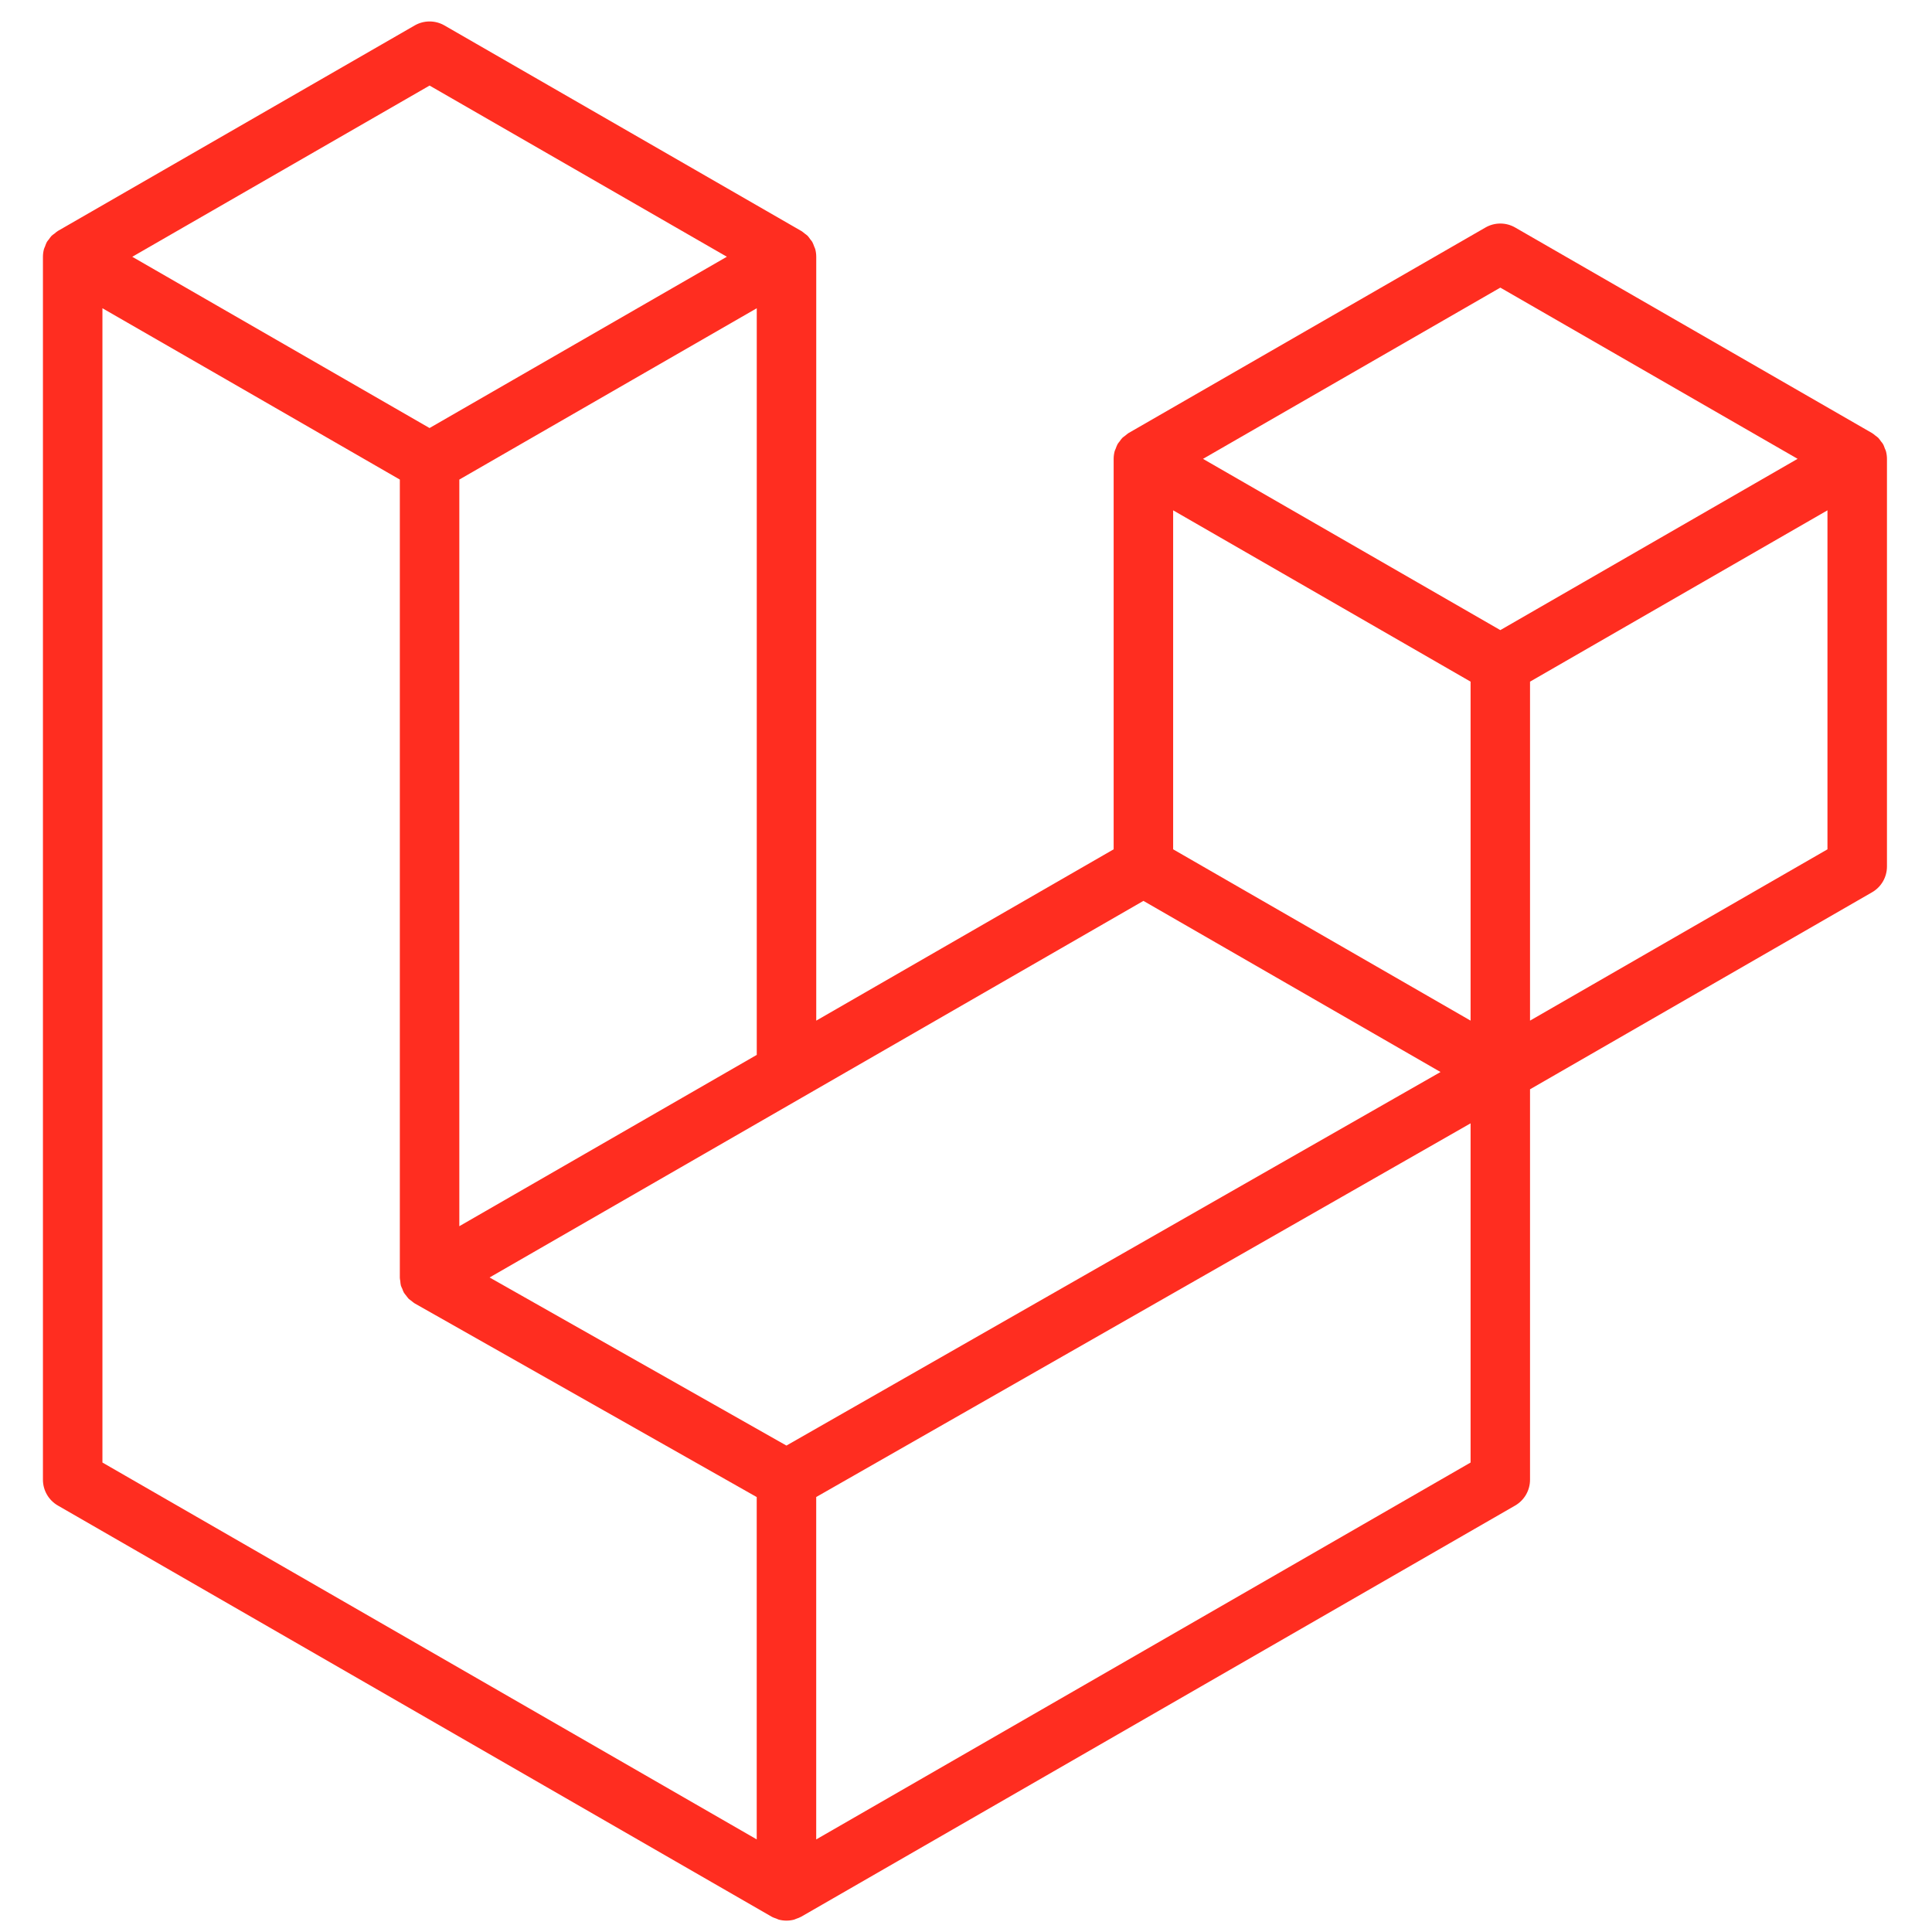
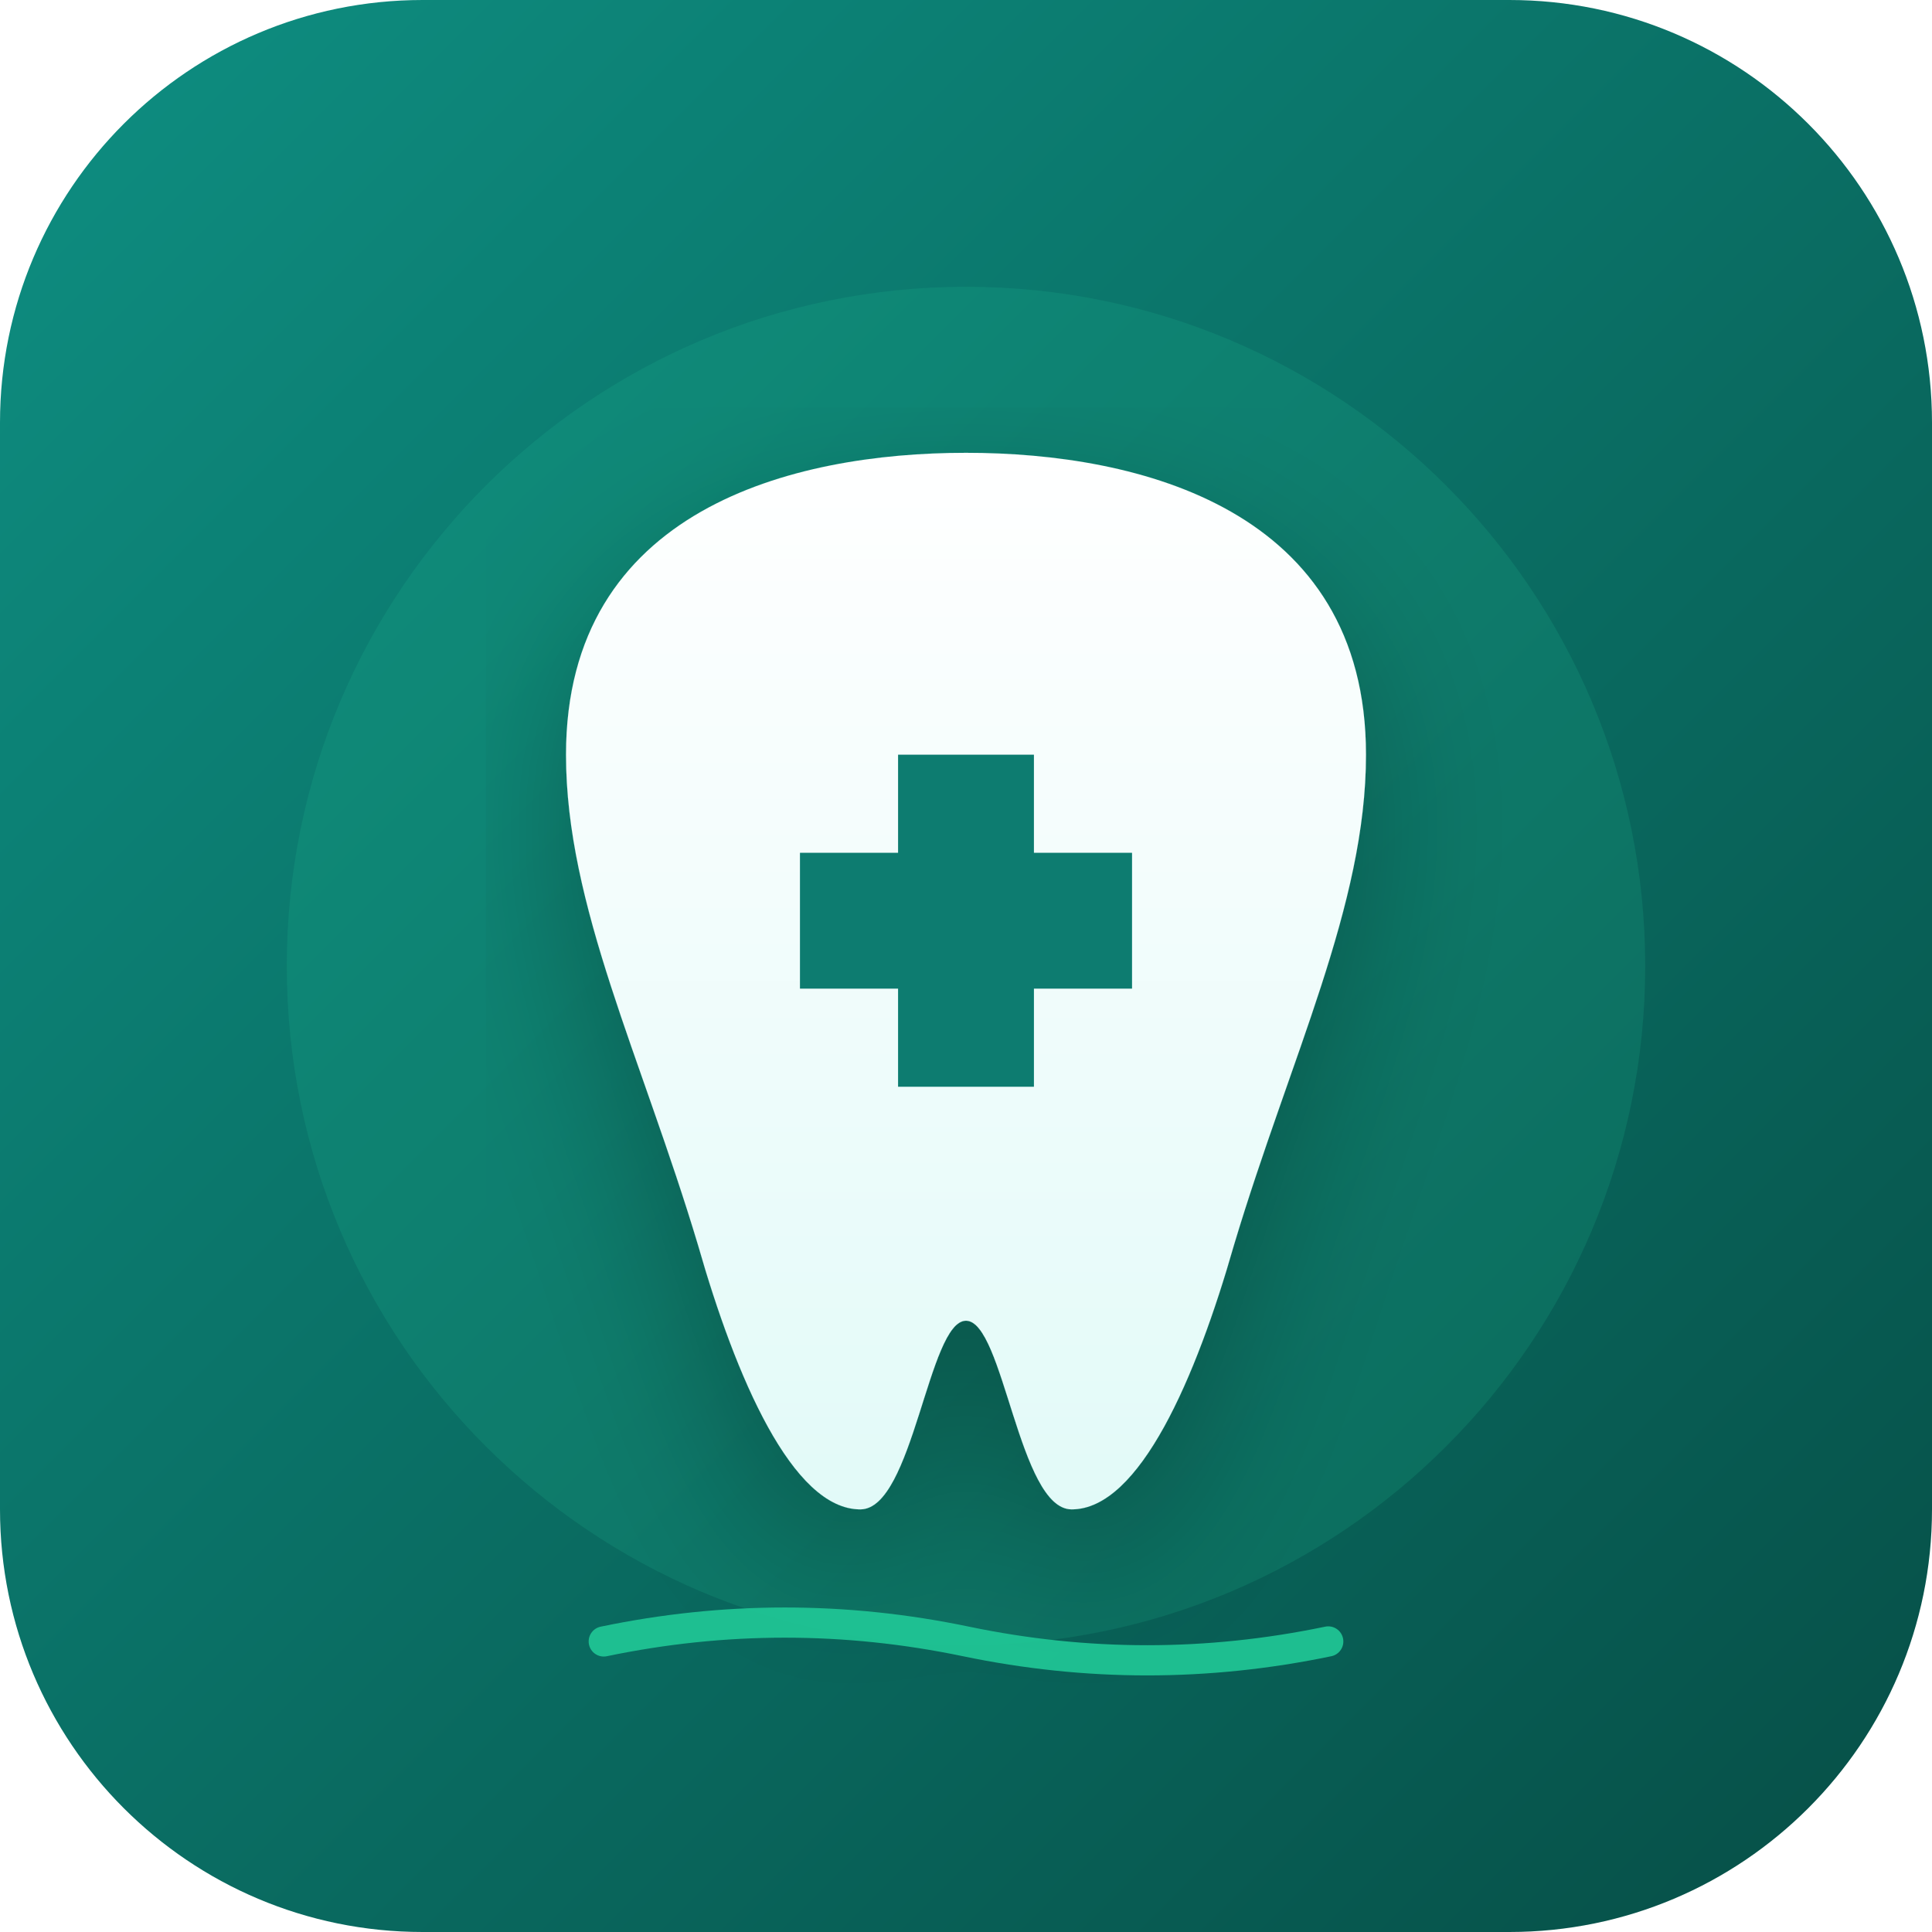
- <svg xmlns="http://www.w3.org/2000/svg" width="166" height="166" viewBox="0 0 166 166" fill="none">
-   <path fill-rule="evenodd" clip-rule="evenodd" d="M162.041 38.759C162.099 38.977 162.129 39.201 162.13 39.426V74.452C162.13 74.902 162.011 75.344 161.786 75.733C161.561 76.122 161.237 76.444 160.847 76.668L131.462 93.594V127.141C131.462 128.054 130.977 128.897 130.186 129.357L68.847 164.683C68.707 164.763 68.554 164.814 68.401 164.868C68.343 164.887 68.289 164.922 68.228 164.938C67.8 165.051 67.349 165.051 66.92 164.938C66.85 164.919 66.786 164.881 66.719 164.855C66.579 164.804 66.432 164.76 66.298 164.683L4.972 129.357C4.583 129.133 4.259 128.81 4.034 128.421C3.808 128.032 3.69 127.591 3.689 127.141L3.689 22.063C3.689 21.834 3.721 21.61 3.779 21.393C3.798 21.32 3.843 21.253 3.868 21.179C3.916 21.045 3.961 20.908 4.031 20.783C4.079 20.7 4.149 20.633 4.206 20.557C4.28 20.454 4.347 20.349 4.433 20.26C4.506 20.186 4.602 20.132 4.685 20.068C4.778 19.992 4.861 19.909 4.966 19.848L35.633 2.185C36.022 1.961 36.462 1.844 36.91 1.844C37.358 1.844 37.798 1.961 38.186 2.185L68.851 19.848H68.857C68.959 19.912 69.045 19.992 69.138 20.065C69.221 20.129 69.313 20.186 69.387 20.257C69.476 20.349 69.54 20.454 69.616 20.557C69.671 20.633 69.744 20.7 69.789 20.783C69.862 20.911 69.904 21.045 69.955 21.179C69.98 21.253 70.025 21.32 70.044 21.396C70.103 21.614 70.133 21.838 70.133 22.063V87.694L95.686 72.974V39.423C95.686 39.2 95.718 38.973 95.775 38.759C95.798 38.683 95.839 38.615 95.865 38.542C95.916 38.408 95.96 38.271 96.031 38.146C96.079 38.063 96.149 37.996 96.203 37.92C96.279 37.818 96.343 37.712 96.433 37.623C96.506 37.549 96.599 37.495 96.681 37.431C96.777 37.355 96.86 37.272 96.962 37.211L127.633 19.548C128.021 19.324 128.461 19.206 128.91 19.206C129.358 19.206 129.798 19.324 130.186 19.548L160.85 37.211C160.959 37.275 161.042 37.355 161.137 37.428C161.217 37.492 161.31 37.549 161.383 37.62C161.473 37.712 161.536 37.818 161.613 37.92C161.67 37.996 161.741 38.063 161.785 38.146C161.859 38.271 161.9 38.408 161.951 38.542C161.98 38.615 162.021 38.683 162.041 38.759ZM157.018 72.974V43.848L146.287 50.028L131.462 58.568V87.694L157.021 72.974H157.018ZM126.354 125.663V96.518L111.771 104.85L70.13 128.626V158.046L126.354 125.663ZM8.801 26.485V125.663L65.018 158.043V128.629L35.649 112L35.64 111.994L35.627 111.988C35.528 111.93 35.445 111.847 35.353 111.777C35.273 111.713 35.18 111.662 35.11 111.592L35.104 111.582C35.021 111.502 34.963 111.403 34.893 111.314C34.829 111.228 34.753 111.154 34.702 111.065L34.699 111.055C34.641 110.96 34.606 110.845 34.565 110.736C34.523 110.64 34.469 110.551 34.443 110.449C34.411 110.328 34.405 110.197 34.392 110.072C34.379 109.976 34.354 109.881 34.354 109.785V109.778V41.205L19.532 32.662L8.801 26.485ZM36.913 7.35L11.364 22.063L36.907 36.777L62.453 22.06L36.907 7.35H36.913ZM50.2 99.174L65.022 90.637V26.485L54.291 32.665L39.466 41.205V105.357L50.2 99.174ZM128.91 24.713L103.363 39.426L128.91 54.14L154.453 39.423L128.91 24.713ZM126.354 58.568L111.529 50.028L100.798 43.848V72.974L115.619 81.511L126.354 87.694V58.568ZM67.571 124.205L105.042 102.803L123.772 92.109L98.245 77.405L68.854 94.334L42.066 109.762L67.571 124.205Z" fill="#FF2D20" />
+ <svg xmlns="http://www.w3.org/2000/svg" viewBox="0 0 512 512" width="512" height="512">
+   <defs>
+     <linearGradient id="bgGrad" x1="0%" y1="0%" x2="100%" y2="100%">
+       <stop offset="0%" stop-color="#0E8F82" />
+       <stop offset="100%" stop-color="#064E46" />
+     </linearGradient>
+     <linearGradient id="toothGrad" x1="0%" y1="0%" x2="0%" y2="100%">
+       <stop offset="0%" stop-color="#FFFFFF" />
+       <stop offset="100%" stop-color="#E2FAF8" />
+     </linearGradient>
+     <filter id="shadow" x="-10%" y="-10%" width="130%" height="130%">
+       <feDropShadow dx="0" dy="16" stdDeviation="20" flood-color="#000000" flood-opacity="0.25" />
+     </filter>
+   </defs>
+   <rect width="512" height="512" rx="112" fill="url(#bgGrad)" />
+   <circle cx="256" cy="256" r="180" fill="#20C997" opacity="0.15" />
+   <g filter="url(#shadow)">
+     <path d="M 256 120               C 210 120, 150 135, 150 200               C 150 240, 170 280, 185 330               C 195 365, 210 400, 228 400               C 242 400, 246 350, 256 350               C 266 350, 270 400, 284 400               C 302 400, 317 365, 327 330               C 342 280, 362 240, 362 200               C 362 135, 302 120, 256 120 Z" fill="url(#toothGrad)" />
+     <path d="M 238 200 H 274 V 226 H 300 V 262 H 274 V 288 H 238 V 262 H 212 V 226 H 238 Z" fill="#0C7C70" rx="4" />
+   </g>
+   <path d="M 160 435 Q 208 425 256 435 T 352 435" stroke="#20C997" stroke-width="8" stroke-linecap="round" fill="none" opacity="0.9" />
</svg>
